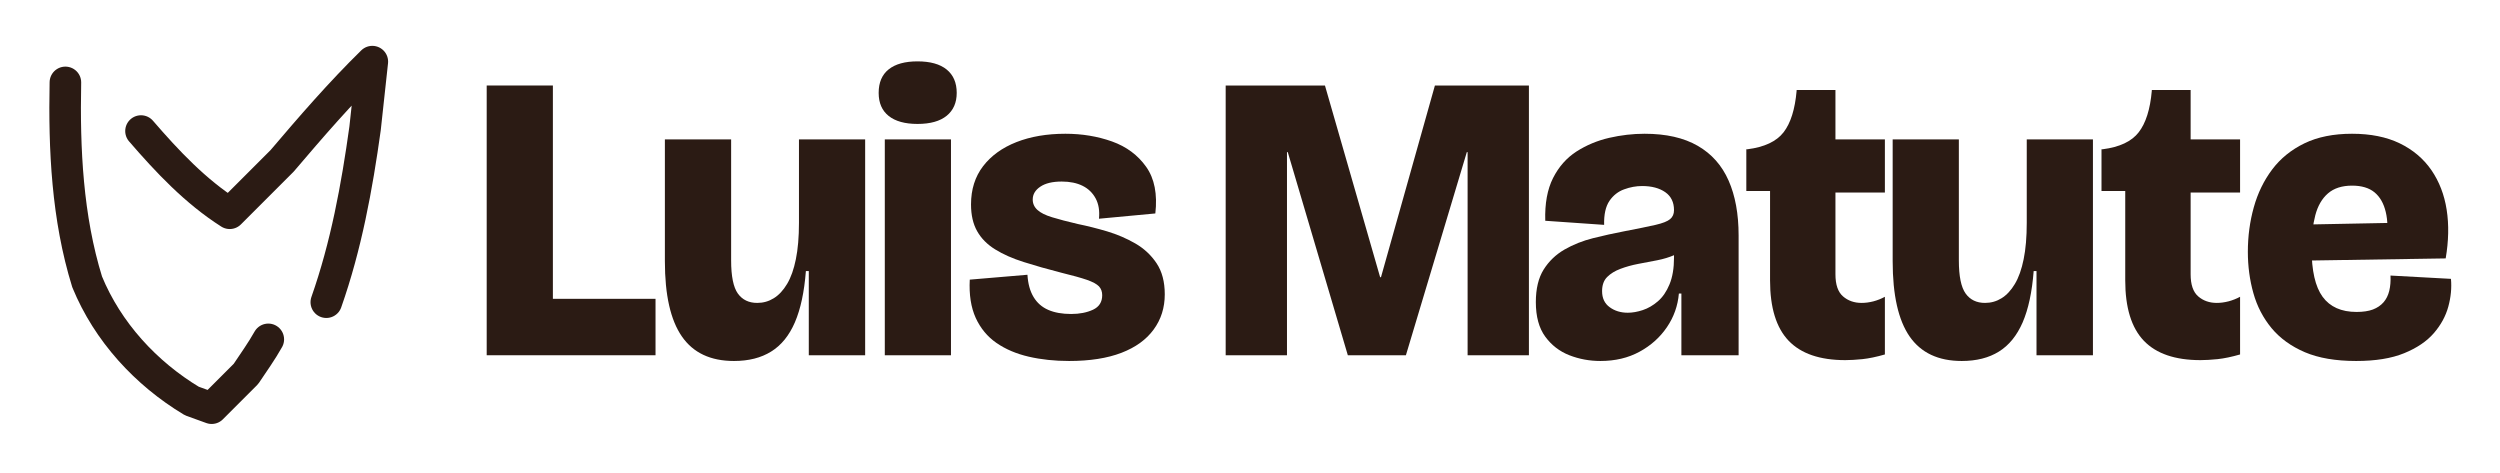
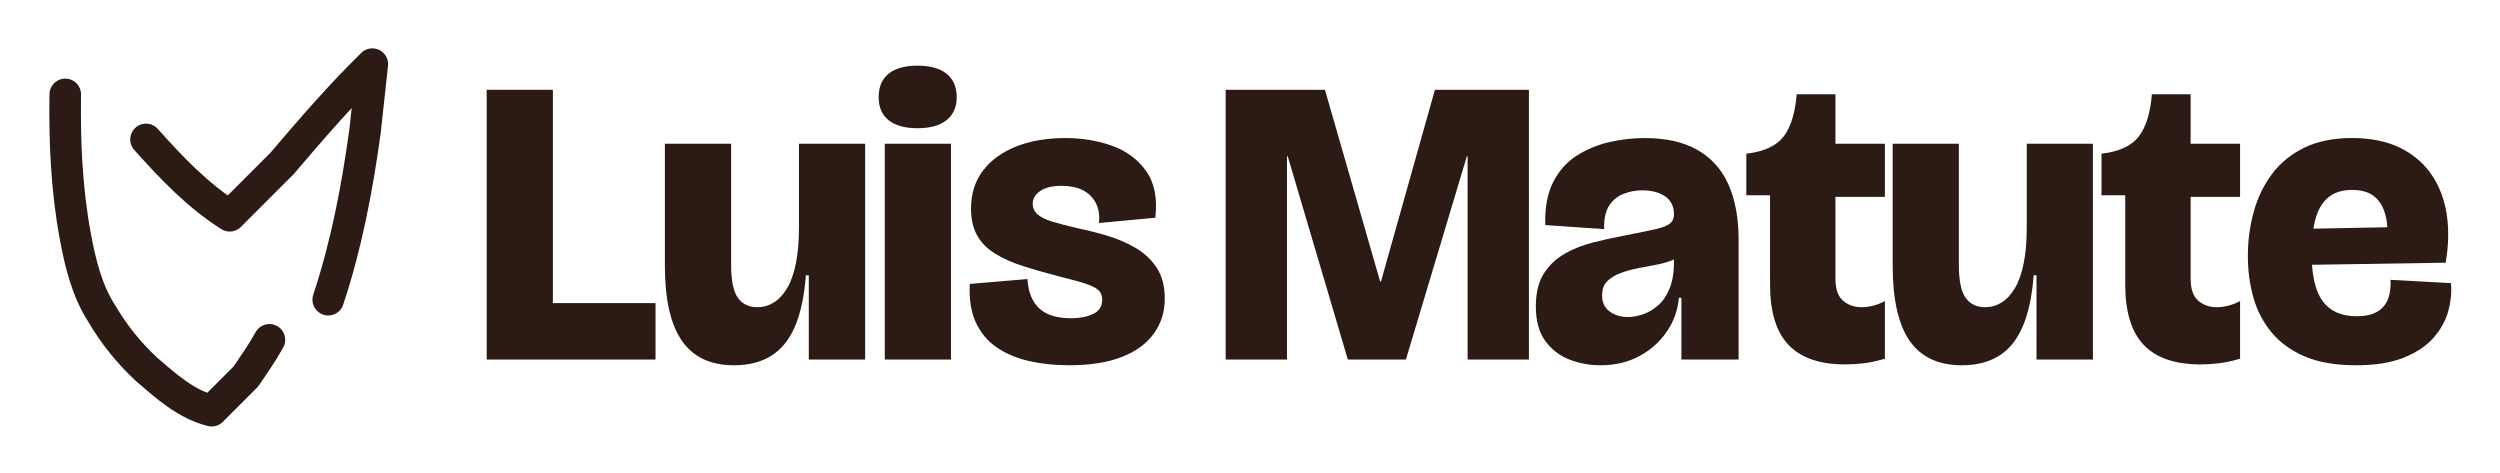
- <svg xmlns="http://www.w3.org/2000/svg" viewBox="-7.47 -53.89 379.24 71.67" fill="none">
-   <path fill="none" stroke="#2b1b14" stroke-width="4.79" stroke-linecap="round" stroke-linejoin="round" d="M 2.45 -41.39 C 2.25 -31.24 2.73 -20.89 5.75 -11.13 C 8.86 -3.56 14.65 2.75 21.63 6.94 L 24.64 8.03 L 29.84 2.83 C 30.99 1.10 32.21 -0.59 33.23 -2.41" />
-   <path fill="none" stroke="#2b1b14" stroke-width="4.79" stroke-linecap="round" stroke-linejoin="round" d="M 13.92 -34.01 C 17.92 -29.38 22.19 -24.84 27.38 -21.54 L 35.32 -29.48 C 39.71 -34.64 44.16 -39.79 49.01 -44.54 L 47.91 -34.41 C 46.67 -25.49 45.03 -16.57 42.03 -8.05" />
+ <svg xmlns="http://www.w3.org/2000/svg" viewBox="-7.47 -54.54 379.24 71.67" fill="none">
+   <path fill="none" stroke="#2b1b14" stroke-width="4.79" stroke-linecap="round" stroke-linejoin="round" d="M 2.43 -40.22 C 2.32 -33.06 2.63 -25.88 3.93 -18.83 C 4.70 -14.68 5.68 -10.50 8.00 -6.92 C 9.83 -3.79 12.13 -0.96 14.77 1.50 C 17.73 4.04 20.76 6.80 24.64 7.76 L 29.84 2.56 C 31.06 0.74 32.34 -1.06 33.40 -2.99" />
+   <path fill="none" stroke="#2b1b14" stroke-width="4.79" stroke-linecap="round" stroke-linejoin="round" d="M 14.68 -33.39 C 18.50 -29.12 22.51 -24.88 27.38 -21.81 L 35.32 -29.75 C 39.71 -34.91 44.16 -40.06 49.01 -44.81 L 47.91 -34.68 C 46.72 -26.01 45.08 -17.37 42.32 -9.08" />
  <path fill="#2b1b14" d="M 66.36 0.00 L 66.36 -40.92 L 76.40 -40.92 L 76.40 0.00 Z M 68.10 0.00 L 68.10 -8.56 L 91.97 -8.56 L 91.97 0.00 Z" />
  <path fill="#2b1b14" d="M 103.87 0.87 Q 98.54 0.87 95.97 -2.85 Q 93.39 -6.57 93.39 -14.26 L 93.39 -32.74 L 103.44 -32.74 L 103.44 -14.38 Q 103.44 -10.79 104.46 -9.36 Q 105.48 -7.94 107.40 -7.94 Q 108.77 -7.94 109.91 -8.65 Q 111.06 -9.36 111.93 -10.82 Q 112.80 -12.28 113.26 -14.57 Q 113.73 -16.86 113.73 -20.09 L 113.73 -32.74 L 123.77 -32.74 L 123.77 -14.76 L 123.77 0.00 L 115.22 0.00 L 115.22 -12.77 L 114.78 -12.77 Q 114.41 -8.00 113.11 -4.99 Q 111.81 -1.98 109.51 -0.56 Q 107.22 0.87 103.87 0.87 Z" />
  <path fill="#2b1b14" d="M 126.75 0.00 L 126.75 -32.74 L 136.79 -32.74 L 136.79 0.00 Z M 131.71 -35.09 Q 128.86 -35.09 127.34 -36.30 Q 125.82 -37.51 125.82 -39.80 Q 125.82 -42.16 127.34 -43.37 Q 128.86 -44.58 131.71 -44.58 Q 134.62 -44.58 136.14 -43.34 Q 137.66 -42.10 137.66 -39.80 Q 137.66 -37.57 136.14 -36.33 Q 134.62 -35.09 131.71 -35.09 Z" />
  <path fill="#2b1b14" d="M 154.71 0.87 Q 151.42 0.87 148.60 0.22 Q 145.78 -0.43 143.70 -1.86 Q 141.63 -3.29 140.54 -5.67 Q 139.46 -8.06 139.64 -11.47 L 148.39 -12.21 Q 148.51 -10.17 149.32 -8.83 Q 150.12 -7.50 151.55 -6.88 Q 152.97 -6.26 155.02 -6.26 Q 156.94 -6.26 158.34 -6.91 Q 159.73 -7.56 159.73 -9.11 Q 159.73 -9.92 159.24 -10.45 Q 158.74 -10.97 157.41 -11.44 Q 156.07 -11.90 153.53 -12.52 Q 150.37 -13.33 147.83 -14.14 Q 145.29 -14.94 143.49 -16.06 Q 141.69 -17.17 140.76 -18.82 Q 139.83 -20.46 139.83 -22.88 Q 139.83 -26.29 141.66 -28.68 Q 143.49 -31.06 146.71 -32.33 Q 149.94 -33.60 154.15 -33.60 Q 157.93 -33.60 161.22 -32.43 Q 164.51 -31.25 166.40 -28.58 Q 168.29 -25.92 167.79 -21.51 L 159.24 -20.71 Q 159.42 -22.51 158.74 -23.78 Q 158.06 -25.05 156.76 -25.70 Q 155.45 -26.35 153.59 -26.35 Q 151.49 -26.35 150.34 -25.57 Q 149.19 -24.80 149.19 -23.62 Q 149.19 -22.69 149.91 -22.04 Q 150.62 -21.39 152.14 -20.93 Q 153.66 -20.46 156.07 -19.90 Q 158.18 -19.47 160.48 -18.79 Q 162.77 -18.10 164.75 -16.96 Q 166.74 -15.81 167.98 -13.95 Q 169.22 -12.09 169.22 -9.24 Q 169.22 -6.20 167.54 -3.91 Q 165.87 -1.61 162.65 -0.37 Q 159.42 0.87 154.71 0.87 Z" />
  <path fill="#2b1b14" d="M 178.46 0.00 L 178.46 -40.92 L 193.52 -40.92 L 201.89 -11.84 L 202.02 -11.84 L 210.20 -40.92 L 224.46 -40.92 L 224.46 0.00 L 215.16 0.00 L 215.16 -30.81 L 215.04 -30.81 L 205.80 0.00 L 196.99 0.00 L 187.88 -30.81 L 187.76 -30.81 L 187.76 0.00 Z" />
  <path fill="#2b1b14" d="M 235.31 0.87 Q 232.83 0.87 230.60 0.00 Q 228.37 -0.87 226.94 -2.82 Q 225.51 -4.77 225.51 -8.06 Q 225.51 -11.10 226.69 -12.99 Q 227.87 -14.88 229.85 -16.03 Q 231.84 -17.17 234.19 -17.76 Q 236.55 -18.35 238.84 -18.79 Q 242.07 -19.41 243.68 -19.78 Q 245.29 -20.15 245.88 -20.65 Q 246.47 -21.14 246.47 -22.01 Q 246.47 -23.81 245.14 -24.74 Q 243.80 -25.67 241.63 -25.67 Q 240.27 -25.67 238.91 -25.17 Q 237.54 -24.68 236.67 -23.41 Q 235.81 -22.13 235.87 -19.78 L 226.94 -20.40 Q 226.82 -24.30 228.12 -26.88 Q 229.42 -29.45 231.68 -30.91 Q 233.95 -32.36 236.64 -32.98 Q 239.34 -33.60 242.01 -33.60 Q 246.90 -33.60 250.07 -31.77 Q 253.23 -29.95 254.75 -26.50 Q 256.27 -23.06 256.27 -18.17 L 256.27 -12.34 Q 256.27 -10.29 256.27 -8.21 Q 256.27 -6.14 256.27 -4.09 Q 256.27 -2.05 256.27 0.00 L 247.59 0.00 Q 247.59 -2.23 247.59 -4.53 Q 247.59 -6.82 247.59 -9.36 L 247.21 -9.36 Q 246.97 -6.57 245.39 -4.25 Q 243.80 -1.92 241.23 -0.53 Q 238.66 0.87 235.31 0.87 Z M 239.46 -6.45 Q 240.52 -6.45 241.73 -6.85 Q 242.94 -7.25 244.02 -8.18 Q 245.11 -9.11 245.79 -10.76 Q 246.47 -12.40 246.47 -14.82 L 246.47 -16.31 L 248.14 -16.49 Q 247.65 -15.69 246.50 -15.19 Q 245.35 -14.69 243.93 -14.41 Q 242.50 -14.14 241.05 -13.86 Q 239.59 -13.58 238.35 -13.11 Q 237.11 -12.65 236.33 -11.87 Q 235.56 -11.10 235.56 -9.73 Q 235.56 -8.12 236.71 -7.29 Q 237.85 -6.45 239.46 -6.45 Z" />
  <path fill="#2b1b14" d="M 272.45 0.74 Q 266.68 0.74 263.86 -2.20 Q 261.04 -5.15 261.04 -11.35 L 261.04 -24.92 L 257.44 -24.92 L 257.44 -31.25 L 257.63 -31.25 Q 261.47 -31.74 263.09 -33.82 Q 264.70 -35.90 265.07 -40.11 L 265.07 -40.24 L 270.96 -40.24 L 270.96 -32.74 L 278.46 -32.74 L 278.46 -24.68 L 270.96 -24.68 L 270.96 -12.28 Q 270.96 -9.92 272.11 -8.93 Q 273.25 -7.94 274.93 -7.94 Q 275.80 -7.94 276.73 -8.18 Q 277.66 -8.43 278.46 -8.87 L 278.46 -0.12 Q 276.54 0.43 275.05 0.59 Q 273.56 0.74 272.45 0.74 Z" />
  <path fill="#2b1b14" d="M 290.12 0.87 Q 284.79 0.87 282.21 -2.85 Q 279.64 -6.57 279.64 -14.26 L 279.64 -32.74 L 289.68 -32.74 L 289.68 -14.38 Q 289.68 -10.79 290.71 -9.36 Q 291.73 -7.94 293.65 -7.94 Q 295.02 -7.94 296.16 -8.65 Q 297.31 -9.36 298.18 -10.82 Q 299.05 -12.28 299.51 -14.57 Q 299.98 -16.86 299.98 -20.09 L 299.98 -32.74 L 310.02 -32.74 L 310.02 -14.76 L 310.02 0.00 L 301.46 0.00 L 301.46 -12.77 L 301.03 -12.77 Q 300.66 -8.00 299.36 -4.99 Q 298.05 -1.98 295.76 -0.56 Q 293.47 0.87 290.12 0.87 Z" />
  <path fill="#2b1b14" d="M 326.33 0.74 Q 320.56 0.74 317.74 -2.20 Q 314.92 -5.15 314.92 -11.35 L 314.92 -24.92 L 311.32 -24.92 L 311.32 -31.25 L 311.51 -31.25 Q 315.35 -31.74 316.96 -33.82 Q 318.58 -35.90 318.95 -40.11 L 318.95 -40.24 L 324.84 -40.24 L 324.84 -32.74 L 332.34 -32.74 L 332.34 -24.68 L 324.84 -24.68 L 324.84 -12.28 Q 324.84 -9.92 325.99 -8.93 Q 327.13 -7.94 328.81 -7.94 Q 329.67 -7.94 330.60 -8.18 Q 331.53 -8.43 332.34 -8.87 L 332.34 -0.12 Q 330.42 0.43 328.93 0.59 Q 327.44 0.74 326.33 0.74 Z" />
  <path fill="#2b1b14" d="M 349.95 0.87 Q 345.30 0.87 342.17 -0.46 Q 339.04 -1.80 337.11 -4.12 Q 335.19 -6.45 334.36 -9.42 Q 333.52 -12.40 333.52 -15.69 Q 333.52 -19.22 334.42 -22.44 Q 335.32 -25.67 337.21 -28.18 Q 339.10 -30.69 342.11 -32.15 Q 345.11 -33.60 349.33 -33.60 Q 353.54 -33.60 356.55 -32.15 Q 359.56 -30.69 361.36 -28.09 Q 363.15 -25.48 363.68 -22.07 Q 364.21 -18.66 363.53 -14.69 L 339.78 -14.32 L 339.78 -19.78 L 355.84 -20.09 L 354.54 -16.93 Q 354.91 -19.78 354.44 -21.73 Q 353.98 -23.68 352.74 -24.71 Q 351.50 -25.73 349.33 -25.73 Q 347.03 -25.73 345.67 -24.55 Q 344.31 -23.37 343.75 -21.23 Q 343.19 -19.10 343.19 -16.18 Q 343.19 -11.16 344.86 -8.87 Q 346.54 -6.57 350.01 -6.57 Q 351.50 -6.57 352.49 -6.94 Q 353.48 -7.32 354.10 -8.03 Q 354.72 -8.74 354.97 -9.77 Q 355.22 -10.79 355.16 -12.09 L 364.33 -11.59 Q 364.52 -9.55 363.93 -7.38 Q 363.34 -5.21 361.73 -3.35 Q 360.12 -1.49 357.23 -0.31 Q 354.35 0.87 349.95 0.87 Z" />
</svg>
